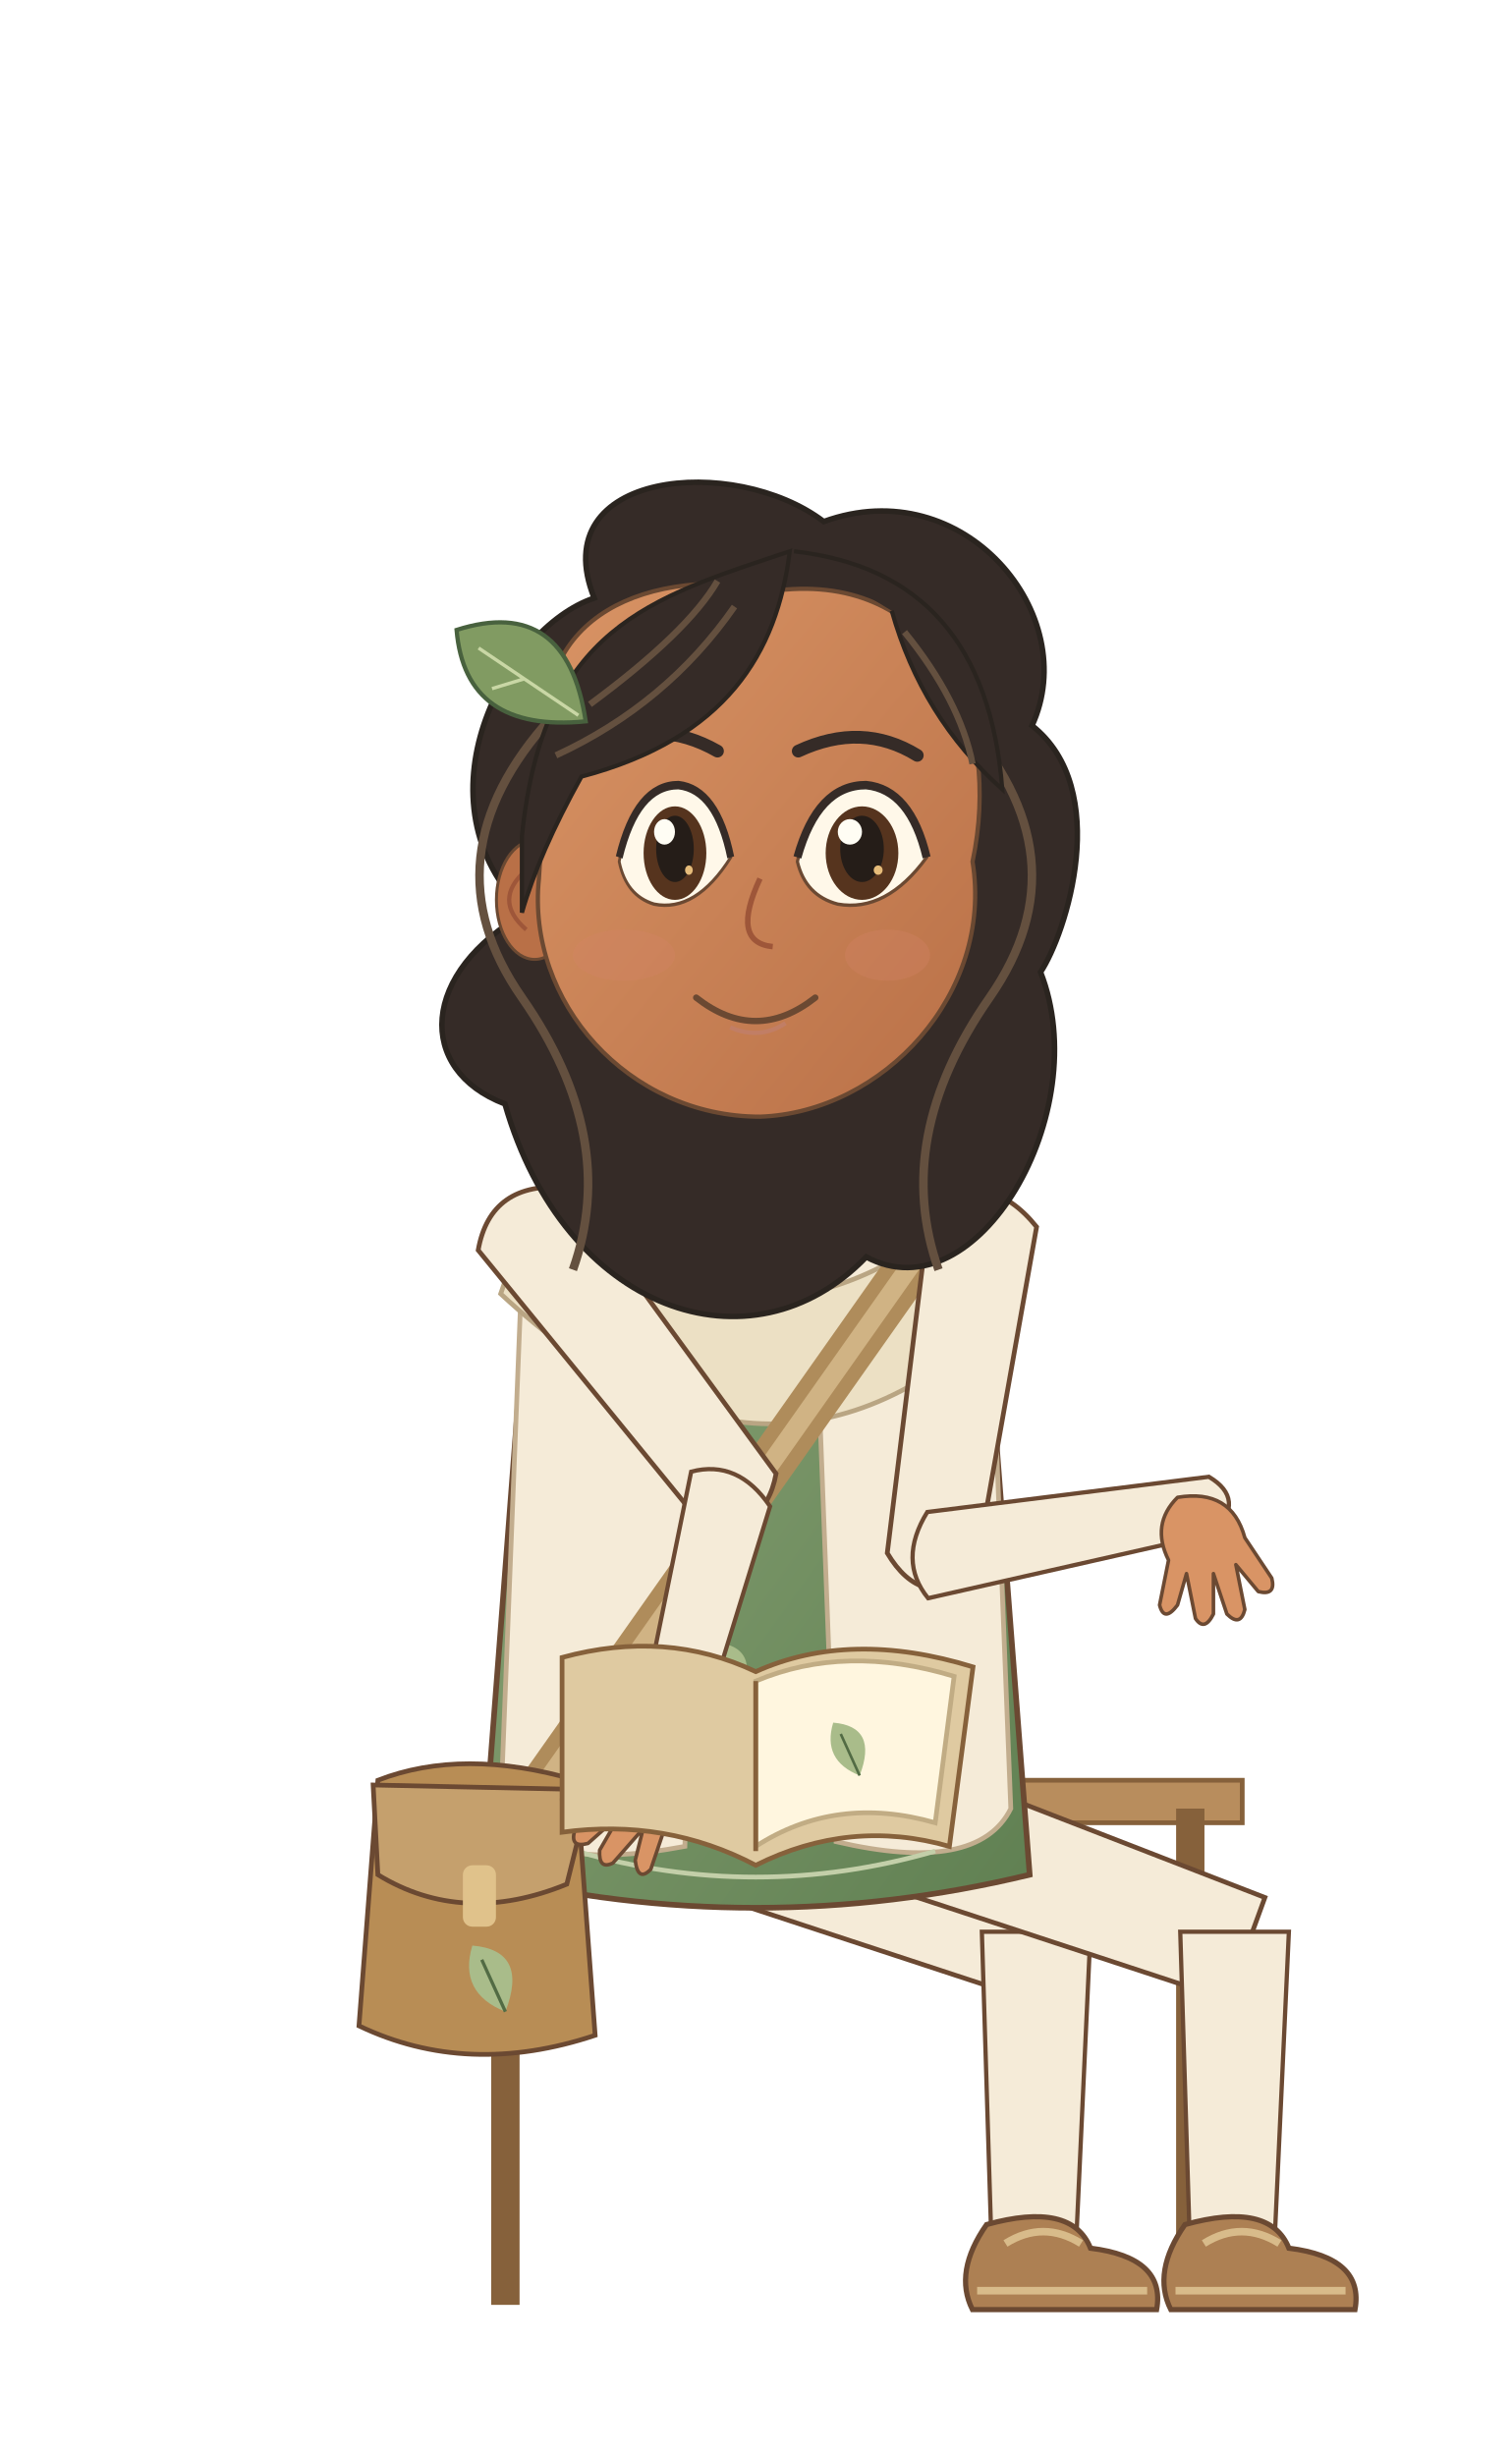
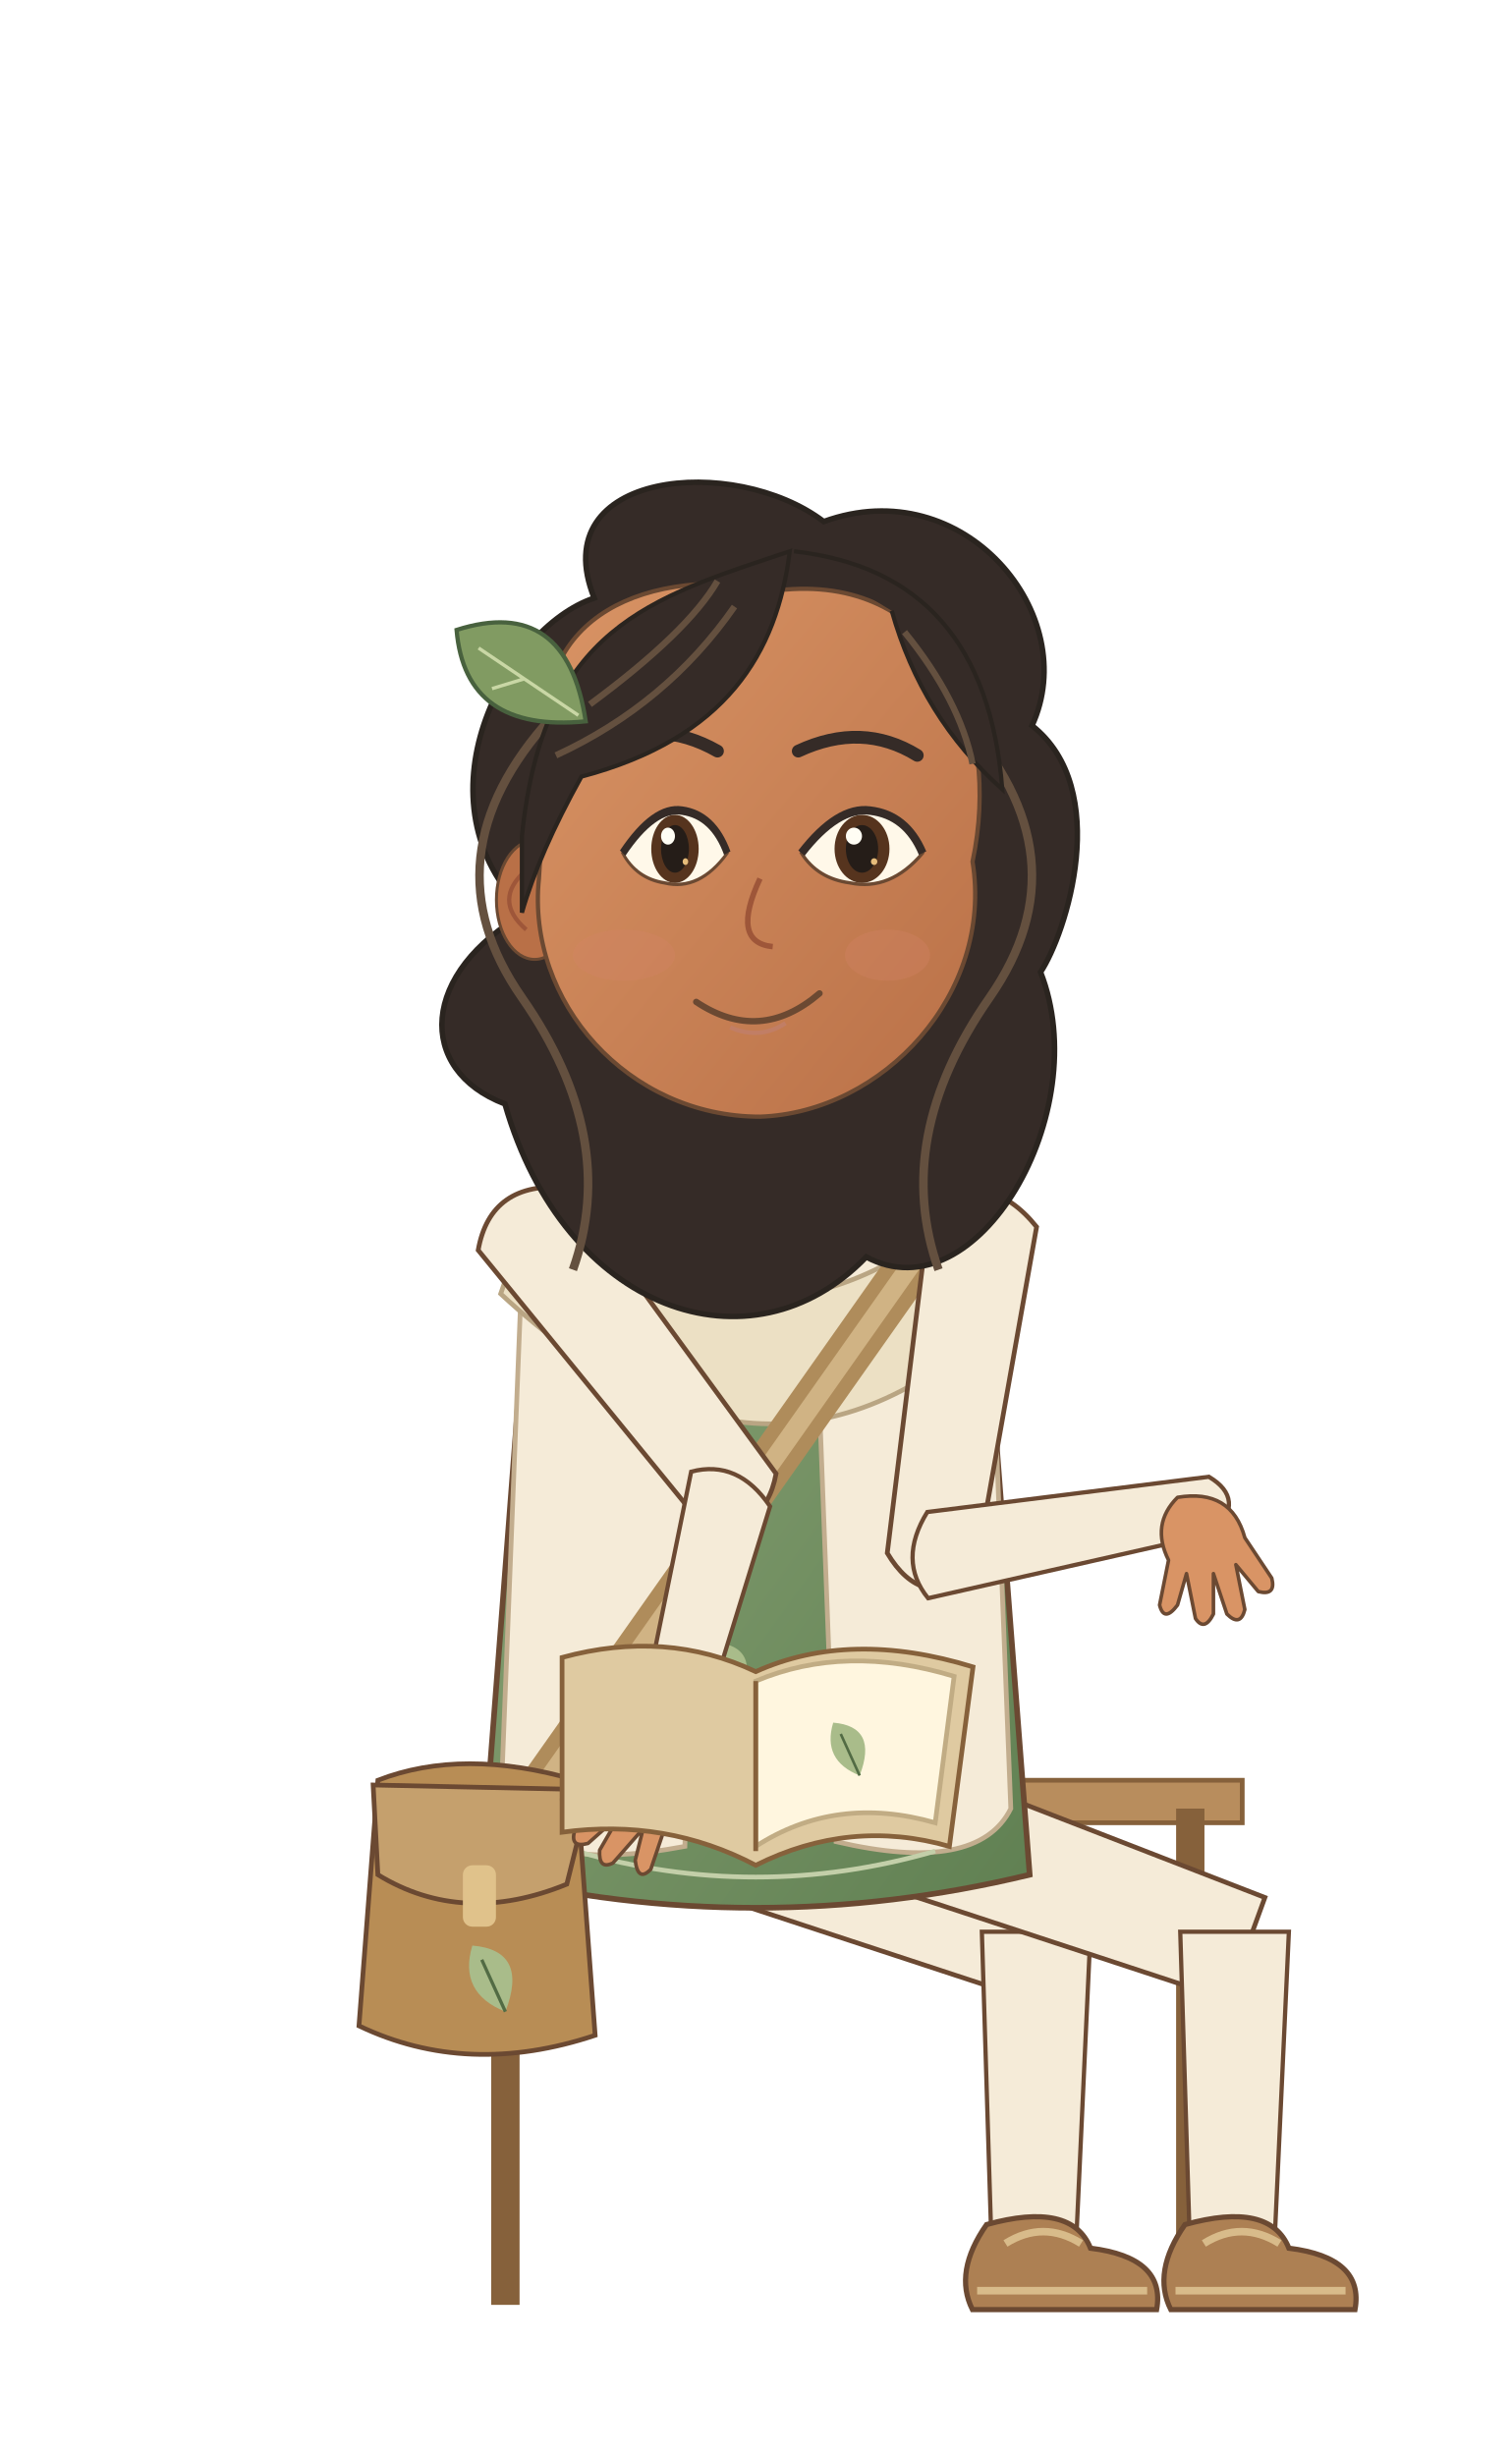
<svg xmlns="http://www.w3.org/2000/svg" width="320" height="520" viewBox="0 0 320 520" data-hrudhi-rig="hrudhi-naturalist-cool-storytelling-three-quarter-gentle" data-chapter="naturalist" data-season="cool" data-state="storytelling" role="img" aria-label="Hrudhi, Growing Naturalist, cool wardrobe, Storytelling; draft character design">
  <defs>
    <linearGradient id="hrudhi-naturalist-cool-storytelling-three-quarter-gentle-skin" x1="0" y1="0" x2="1" y2="1">
      <stop stop-color="#D99465" />
      <stop offset="1" stop-color="#B97047" />
    </linearGradient>
    <linearGradient id="hrudhi-naturalist-cool-storytelling-three-quarter-gentle-cloth" x1="0" y1="0" x2="1" y2="1">
      <stop stop-color="#8CA578" />
      <stop offset="1" stop-color="#608052" />
    </linearGradient>
    <style>@keyframes hrudhi-naturalist-cool-storytelling-three-quarter-gentle-body{0%{transform:translate(0px,55.928px) rotate(0deg) scale(1,1)}50%{transform:translate(0px,54.828px) rotate(0deg) scale(1,1)}100%{transform:translate(0px,55.928px) rotate(0deg) scale(1,1)}}[data-hrudhi-rig="hrudhi-naturalist-cool-storytelling-three-quarter-gentle"] [data-part="body"]{animation:hrudhi-naturalist-cool-storytelling-three-quarter-gentle-body 5200ms linear 1 both}@keyframes hrudhi-naturalist-cool-storytelling-three-quarter-gentle-head{0%{transform:translate(0px,0px) rotate(0deg) scale(1,1)}50%{transform:translate(0px,0px) rotate(-1.2deg) scale(1,1)}100%{transform:translate(0px,0px) rotate(0deg) scale(1,1)}}[data-hrudhi-rig="hrudhi-naturalist-cool-storytelling-three-quarter-gentle"] [data-part="head"]{animation:hrudhi-naturalist-cool-storytelling-three-quarter-gentle-head 5200ms linear 1 both}@keyframes hrudhi-naturalist-cool-storytelling-three-quarter-gentle-lowerRight{0%{transform:translate(0px,0px) rotate(-108.545deg) scale(1,1)}30%{transform:translate(0px,0px) rotate(-115.545deg) scale(1,1)}65%{transform:translate(0px,0px) rotate(-104.545deg) scale(1,1)}100%{transform:translate(0px,0px) rotate(-108.545deg) scale(1,1)}}[data-hrudhi-rig="hrudhi-naturalist-cool-storytelling-three-quarter-gentle"] [data-part="lowerRight"]{animation:hrudhi-naturalist-cool-storytelling-three-quarter-gentle-lowerRight 5200ms linear 1 both}@keyframes hrudhi-naturalist-cool-storytelling-three-quarter-gentle-handRight{0%{transform:translate(0px,0px) rotate(100deg) scale(1,1)}45%{transform:translate(0px,0px) rotate(95deg) scale(1,1)}100%{transform:translate(0px,0px) rotate(100deg) scale(1,1)}}[data-hrudhi-rig="hrudhi-naturalist-cool-storytelling-three-quarter-gentle"] [data-part="handRight"]{animation:hrudhi-naturalist-cool-storytelling-three-quarter-gentle-handRight 5200ms linear 1 both}@keyframes hrudhi-naturalist-cool-storytelling-three-quarter-gentle-page{0%{transform:translate(0px,0px) rotate(0deg) scale(1,1)}25%{transform:translate(0px,0px) rotate(0deg) scale(1,1)}40%{transform:translate(0px,0px) rotate(0deg) scale(0.08,1)}55%{transform:translate(0px,0px) rotate(0deg) scale(1,1)}100%{transform:translate(0px,0px) rotate(0deg) scale(1,1)}}[data-hrudhi-rig="hrudhi-naturalist-cool-storytelling-three-quarter-gentle"] [data-part="page"]{animation:hrudhi-naturalist-cool-storytelling-three-quarter-gentle-page 5200ms linear 1 both}@keyframes hrudhi-naturalist-cool-storytelling-three-quarter-gentle-blink{0%{opacity:0}32%{opacity:0}33.5%{opacity:1}36%{opacity:0}76%{opacity:0}77.5%{opacity:1}80%{opacity:0}100%{opacity:0}}[data-hrudhi-rig="hrudhi-naturalist-cool-storytelling-three-quarter-gentle"] [data-part="blink"]{animation:hrudhi-naturalist-cool-storytelling-three-quarter-gentle-blink 5200ms linear 1 both}@keyframes hrudhi-naturalist-cool-storytelling-three-quarter-gentle-mouth-rest{0%{opacity:1}12%{opacity:0}22%{opacity:0}31%{opacity:0}40%{opacity:0}50%{opacity:0}58%{opacity:0}68%{opacity:0}78%{opacity:0}89%{opacity:0}100%{opacity:1}}[data-hrudhi-rig="hrudhi-naturalist-cool-storytelling-three-quarter-gentle"] [data-viseme="rest"]{animation:hrudhi-naturalist-cool-storytelling-three-quarter-gentle-mouth-rest 5200ms steps(1,end) 1 both}@keyframes hrudhi-naturalist-cool-storytelling-three-quarter-gentle-mouth-A{0%{opacity:0}12%{opacity:1}22%{opacity:0}31%{opacity:0}40%{opacity:0}50%{opacity:0}58%{opacity:0}68%{opacity:0}78%{opacity:0}89%{opacity:1}100%{opacity:0}}[data-hrudhi-rig="hrudhi-naturalist-cool-storytelling-three-quarter-gentle"] [data-viseme="A"]{animation:hrudhi-naturalist-cool-storytelling-three-quarter-gentle-mouth-A 5200ms steps(1,end) 1 both}@keyframes hrudhi-naturalist-cool-storytelling-three-quarter-gentle-mouth-E{0%{opacity:0}12%{opacity:0}22%{opacity:1}31%{opacity:0}40%{opacity:0}50%{opacity:0}58%{opacity:0}68%{opacity:0}78%{opacity:1}89%{opacity:0}100%{opacity:0}}[data-hrudhi-rig="hrudhi-naturalist-cool-storytelling-three-quarter-gentle"] [data-viseme="E"]{animation:hrudhi-naturalist-cool-storytelling-three-quarter-gentle-mouth-E 5200ms steps(1,end) 1 both}@keyframes hrudhi-naturalist-cool-storytelling-three-quarter-gentle-mouth-M{0%{opacity:0}12%{opacity:0}22%{opacity:0}31%{opacity:1}40%{opacity:0}50%{opacity:0}58%{opacity:0}68%{opacity:0}78%{opacity:0}89%{opacity:0}100%{opacity:0}}[data-hrudhi-rig="hrudhi-naturalist-cool-storytelling-three-quarter-gentle"] [data-viseme="M"]{animation:hrudhi-naturalist-cool-storytelling-three-quarter-gentle-mouth-M 5200ms steps(1,end) 1 both}@keyframes hrudhi-naturalist-cool-storytelling-three-quarter-gentle-mouth-O{0%{opacity:0}12%{opacity:0}22%{opacity:0}31%{opacity:0}40%{opacity:1}50%{opacity:0}58%{opacity:0}68%{opacity:0}78%{opacity:0}89%{opacity:0}100%{opacity:0}}[data-hrudhi-rig="hrudhi-naturalist-cool-storytelling-three-quarter-gentle"] [data-viseme="O"]{animation:hrudhi-naturalist-cool-storytelling-three-quarter-gentle-mouth-O 5200ms steps(1,end) 1 both}@keyframes hrudhi-naturalist-cool-storytelling-three-quarter-gentle-mouth-F{0%{opacity:0}12%{opacity:0}22%{opacity:0}31%{opacity:0}40%{opacity:0}50%{opacity:1}58%{opacity:0}68%{opacity:0}78%{opacity:0}89%{opacity:0}100%{opacity:0}}[data-hrudhi-rig="hrudhi-naturalist-cool-storytelling-three-quarter-gentle"] [data-viseme="F"]{animation:hrudhi-naturalist-cool-storytelling-three-quarter-gentle-mouth-F 5200ms steps(1,end) 1 both}@keyframes hrudhi-naturalist-cool-storytelling-three-quarter-gentle-mouth-U{0%{opacity:0}12%{opacity:0}22%{opacity:0}31%{opacity:0}40%{opacity:0}50%{opacity:0}58%{opacity:1}68%{opacity:0}78%{opacity:0}89%{opacity:0}100%{opacity:0}}[data-hrudhi-rig="hrudhi-naturalist-cool-storytelling-three-quarter-gentle"] [data-viseme="U"]{animation:hrudhi-naturalist-cool-storytelling-three-quarter-gentle-mouth-U 5200ms steps(1,end) 1 both}@keyframes hrudhi-naturalist-cool-storytelling-three-quarter-gentle-mouth-L{0%{opacity:0}12%{opacity:0}22%{opacity:0}31%{opacity:0}40%{opacity:0}50%{opacity:0}58%{opacity:0}68%{opacity:1}78%{opacity:0}89%{opacity:0}100%{opacity:0}}[data-hrudhi-rig="hrudhi-naturalist-cool-storytelling-three-quarter-gentle"] [data-viseme="L"]{animation:hrudhi-naturalist-cool-storytelling-three-quarter-gentle-mouth-L 5200ms steps(1,end) 1 both}@media(prefers-reduced-motion:reduce){[data-hrudhi-rig="hrudhi-naturalist-cool-storytelling-three-quarter-gentle"] [data-part="body"]{animation:none!important;opacity:1}[data-hrudhi-rig="hrudhi-naturalist-cool-storytelling-three-quarter-gentle"] [data-part="head"]{animation:none!important;opacity:1}[data-hrudhi-rig="hrudhi-naturalist-cool-storytelling-three-quarter-gentle"] [data-part="upperLeft"]{animation:none!important;transform:translate(0px,0px) rotate(-37.671deg) scale(1,1)}[data-hrudhi-rig="hrudhi-naturalist-cool-storytelling-three-quarter-gentle"] [data-part="lowerLeft"]{animation:none!important;transform:translate(0px,0px) rotate(51.955deg) scale(1,1)}[data-hrudhi-rig="hrudhi-naturalist-cool-storytelling-three-quarter-gentle"] [data-part="handLeft"]{animation:none!important;transform:translate(0px,0px) rotate(15.716deg) scale(1,1)}[data-hrudhi-rig="hrudhi-naturalist-cool-storytelling-three-quarter-gentle"] [data-part="upperRight"]{animation:none!important;transform:translate(0px,0px) rotate(8.545deg) scale(1,1)}[data-hrudhi-rig="hrudhi-naturalist-cool-storytelling-three-quarter-gentle"] [data-part="lowerRight"]{animation:none!important;opacity:1}[data-hrudhi-rig="hrudhi-naturalist-cool-storytelling-three-quarter-gentle"] [data-part="handRight"]{animation:none!important;opacity:1}[data-hrudhi-rig="hrudhi-naturalist-cool-storytelling-three-quarter-gentle"] [data-part="thighLeft"]{animation:none!important;transform:translate(0px,0px) rotate(-70deg) scale(1,1)}[data-hrudhi-rig="hrudhi-naturalist-cool-storytelling-three-quarter-gentle"] [data-part="shinLeft"]{animation:none!important;transform:translate(0px,0px) rotate(70deg) scale(1,1)}[data-hrudhi-rig="hrudhi-naturalist-cool-storytelling-three-quarter-gentle"] [data-part="footLeft"]{animation:none!important;transform:translate(0px,0px) rotate(0deg) scale(1,1)}[data-hrudhi-rig="hrudhi-naturalist-cool-storytelling-three-quarter-gentle"] [data-part="thighRight"]{animation:none!important;transform:translate(0px,0px) rotate(-70deg) scale(1,1)}[data-hrudhi-rig="hrudhi-naturalist-cool-storytelling-three-quarter-gentle"] [data-part="shinRight"]{animation:none!important;transform:translate(0px,0px) rotate(70deg) scale(1,1)}[data-hrudhi-rig="hrudhi-naturalist-cool-storytelling-three-quarter-gentle"] [data-part="footRight"]{animation:none!important;transform:translate(0px,0px) rotate(0deg) scale(1,1)}[data-hrudhi-rig="hrudhi-naturalist-cool-storytelling-three-quarter-gentle"] [data-part="can"]{animation:none!important;transform:translate(0px,0px) rotate(0deg) scale(1,1)}[data-hrudhi-rig="hrudhi-naturalist-cool-storytelling-three-quarter-gentle"] [data-part="water"]{animation:none!important;opacity:0}[data-hrudhi-rig="hrudhi-naturalist-cool-storytelling-three-quarter-gentle"] [data-part="page"]{animation:none!important;opacity:1}[data-hrudhi-rig="hrudhi-naturalist-cool-storytelling-three-quarter-gentle"] [data-part="blink"]{animation:none!important;opacity:0}[data-hrudhi-rig="hrudhi-naturalist-cool-storytelling-three-quarter-gentle"] [data-viseme]{animation:none!important;opacity:0}[data-hrudhi-rig="hrudhi-naturalist-cool-storytelling-three-quarter-gentle"] [data-viseme="rest"]{opacity:1}}</style>
  </defs>
  <g fill="#B88D5D" stroke="#86613B">
    <path d="M98 376.928H263V385.928H98Z" />
    <path d="M107 382.928V488M252 382.928V488" fill="none" stroke-width="6" />
  </g>
  <g transform="translate(0 55.92829) translate(160 327) rotate(0) scale(1 1) translate(-160 -327)" data-part="body" data-origin="160 327" style="transform-origin:160px 327px;transform:translate(0px,55.928px) rotate(0deg) scale(1,1);">
    <g transform="translate(0 0) translate(139 327) rotate(-70) scale(1 1) translate(-139 -327)" data-part="thighLeft" data-origin="139 327" style="transform-origin:139px 327px;transform:translate(0px,0px) rotate(-70deg) scale(1,1);">
      <path d="M125 319H153L151 415H128Z" fill="#F5EBD8" stroke="#6B4932" stroke-width="1" />
      <g transform="translate(0 0) translate(139 412) rotate(70) scale(1 1) translate(-139 -412)" data-part="shinLeft" data-origin="139 412" style="transform-origin:139px 412px;transform:translate(0px,0px) rotate(70deg) scale(1,1);">
        <path d="M128 409H151L148 474H130Z" fill="#F5EBD8" stroke="#6B4932" stroke-width=".9" />
        <g transform="translate(0 0) translate(139 473) rotate(0) scale(1 1) translate(-139 -473)" data-part="footLeft" data-origin="139 473" style="transform-origin:139px 473px;transform:translate(0px,0px) rotate(0deg) scale(1,1);">
          <path d="M129 471Q147 466 151 476Q167 478 165 489H126Q122 481 129 471Z" fill="#AD8053" stroke="#6B4932" stroke-width="1.1" />
          <path d="M127 485H163 M133 475Q141 470 149 475" fill="none" stroke="#D8BB8A" stroke-width="1.6" />
        </g>
      </g>
    </g>
    <g transform="translate(0 0) translate(181 327) rotate(-70) scale(1 1) translate(-181 -327)" data-part="thighRight" data-origin="181 327" style="transform-origin:181px 327px;transform:translate(0px,0px) rotate(-70deg) scale(1,1);">
      <path d="M167 319H195L193 415H170Z" fill="#F5EBD8" stroke="#6B4932" stroke-width="1" />
      <g transform="translate(0 0) translate(181 412) rotate(70) scale(1 1) translate(-181 -412)" data-part="shinRight" data-origin="181 412" style="transform-origin:181px 412px;transform:translate(0px,0px) rotate(70deg) scale(1,1);">
        <path d="M170 409H193L190 474H172Z" fill="#F5EBD8" stroke="#6B4932" stroke-width=".9" />
        <g transform="translate(0 0) translate(181 473) rotate(0) scale(1 1) translate(-181 -473)" data-part="footRight" data-origin="181 473" style="transform-origin:181px 473px;transform:translate(0px,0px) rotate(0deg) scale(1,1);">
          <path d="M171 471Q189 466 193 476Q209 478 207 489H168Q164 481 171 471Z" fill="#AD8053" stroke="#6B4932" stroke-width="1.1" />
          <path d="M169 485H205 M175 475Q183 470 191 475" fill="none" stroke="#D8BB8A" stroke-width="1.6" />
        </g>
      </g>
    </g>
    <path d="M146 163.58H174V215Q160 223 146 215Z" fill="#D99465" stroke="#6B4932" stroke-width=".8" />
    <path d="M113 198Q160 176 207 198L218 341Q160 355 102 341Z" fill="url(#hrudhi-naturalist-cool-storytelling-three-quarter-gentle-cloth)" stroke="#6B4932" stroke-width="1.2" />
    <path d="M120 209Q160 228 200 209" fill="none" stroke="#B7C7A1" stroke-width="1.1" />
    <path d="M111 200L148 202L145 335Q113 341 106 327Z M209 200L172 202L177 334Q207 341 214 327Z" fill="#F5EBD8" stroke="#C2AD8E" />
    <path d="M113 198Q160 240 207 198L213 222Q163 271 106 218Z" fill="#ECE0C4" stroke="#B9A583" />
    <path d="M122 336Q160 347 198 336" stroke="#C3CFA9" stroke-width="1" fill="none" />
    <g transform="translate(157 303) scale(0.8)">
      <path d="M0 0Q-10-4-7-14Q5-13 0 0Z" fill="#A9BC8A" />
      <path d="M0 0L-5-11" stroke="#526B44" stroke-width=".7" />
    </g>
    <g transform="translate(181 329) scale(0.65)">
      <path d="M0 0Q-10-4-7-14Q5-13 0 0Z" fill="#A9BC8A" />
      <path d="M0 0L-5-11" stroke="#526B44" stroke-width=".7" />
    </g>
    <path d="M197 206L106 335" stroke="#AF8C5B" stroke-width="10" />
    <path d="M197 206L106 335" stroke="#D0B384" stroke-width="4" />
    <g transform="translate(97 321)">
      <path d="M-17 0Q1-7 25 0L29 54Q2 63-21 52Z" fill="#B88D55" stroke="#6B4932" />
      <path d="M-18 1L28 2L23 22Q1 31-17 20Z" fill="#C5A06D" stroke="#6B4932" />
      <rect x="1" y="18" width="7" height="13" rx="2" fill="#E0C28B" />
      <g transform="translate(10 49) scale(1)">
        <path d="M0 0Q-10-4-7-14Q5-13 0 0Z" fill="#A9BC8A" />
        <path d="M0 0L-5-11" stroke="#526B44" stroke-width=".7" />
      </g>
    </g>
    <g transform="translate(0 0) translate(113 206) rotate(-37.671) scale(1 1) translate(-113 -206)" data-part="upperLeft" data-origin="113 206" style="transform-origin:113px 206px;transform:translate(0px,0px) rotate(-37.671deg) scale(1,1);">
      <path d="M102 201Q113 191 125 202L123 277Q113 286 104 275Z" fill="#F5EBD8" stroke="#6B4932" stroke-width="1" />
      <g transform="translate(0 0) translate(113 274) rotate(51.955) scale(1 1) translate(-113 -274)" data-part="lowerLeft" data-origin="113 274" style="transform-origin:113px 274px;transform:translate(0px,0px) rotate(51.955deg) scale(1,1);">
        <path d="M104 272Q113 267 122 275L119 335Q113 342 107 334Z" fill="#F5EBD8" stroke="#6B4932" stroke-width=".9" />
        <g transform="translate(0 0) translate(113 333) rotate(15.716) scale(1 1) translate(-113 -333)" data-part="handLeft" data-origin="113 333" style="transform-origin:113px 333px;transform:translate(0px,0px) rotate(15.716deg) scale(1,1);">
          <g transform="translate(113 333) scale(-0.95 0.95)" fill="#D99465" stroke="#6B4932" stroke-width=".8" stroke-linejoin="round">
            <path d="M-6-2Q-12 4-8 12L-10 22Q-9 26-6 22L-4 15L-2 25Q0 28 2 24L2 15L5 24Q8 27 9 23L7 13L12 19Q16 20 15 16L9 7Q6-4-6-2Z" />
          </g>
        </g>
      </g>
    </g>
    <g transform="translate(0 0) translate(207 206) rotate(8.545) scale(1 1) translate(-207 -206)" data-part="upperRight" data-origin="207 206" style="transform-origin:207px 206px;transform:translate(0px,0px) rotate(8.545deg) scale(1,1);">
      <path d="M196 201Q207 191 219 202L217 277Q207 286 198 275Z" fill="#F5EBD8" stroke="#6B4932" stroke-width="1" />
      <g transform="translate(0 0) translate(207 274) rotate(-108.545) scale(1 1) translate(-207 -274)" data-part="lowerRight" data-origin="207 274" style="transform-origin:207px 274px;transform:translate(0px,0px) rotate(-108.545deg) scale(1,1);">
        <path d="M198 272Q207 267 216 275L213 335Q207 342 201 334Z" fill="#F5EBD8" stroke="#6B4932" stroke-width=".9" />
        <g transform="translate(0 0) translate(207 333) rotate(100) scale(1 1) translate(-207 -333)" data-part="handRight" data-origin="207 333" style="transform-origin:207px 333px;transform:translate(0px,0px) rotate(100deg) scale(1,1);">
          <g transform="translate(207 333) scale(0.95 0.95)" fill="#D99465" stroke="#6B4932" stroke-width=".8" stroke-linejoin="round">
            <path d="M-6-2Q-12 4-8 12L-10 22Q-9 26-6 22L-4 15L-2 25Q0 28 2 24L2 15L5 24Q8 27 9 23L7 13L12 19Q16 20 15 16L9 7Q6-4-6-2Z" />
          </g>
        </g>
      </g>
    </g>
    <g>
      <path d="M119 295Q141 289 160 298Q180 289 206 297L201 335Q180 329 160 339Q141 329 119 332Z" fill="#DFCAA1" stroke="#86613B" />
      <g transform="translate(0 0) translate(160 315) rotate(0) scale(1 1) translate(-160 -315)" data-part="page" data-origin="160 315" style="transform-origin:160px 315px;transform:translate(0px,0px) rotate(0deg) scale(1,1);">
        <path d="M160 300Q179 292 202 299L198 330Q177 324 160 335Z" fill="#FFF6DF" stroke="#C1AC84" />
        <g transform="translate(182 320) scale(0.8)">
          <path d="M0 0Q-10-4-7-14Q5-13 0 0Z" fill="#A9BC8A" />
          <path d="M0 0L-5-11" stroke="#526B44" stroke-width=".7" />
        </g>
      </g>
      <path d="M160 300V336" stroke="#86613B" />
    </g>
    <g transform="translate(0 0) translate(160 122) rotate(0) scale(1 1) translate(-160 -122)" data-part="head" data-origin="160 122" style="transform-origin:160px 122px;transform:translate(0px,0px) rotate(0deg) scale(1,1);">
      <g transform="translate(160 122) scale(0.9)">
        <path d="M-54 17C-81-9-59-50-38-57C-50-87-5-91 16-75C49-87 77-53 65-27C84-12 73 22 67 31C80 64 52 112 26 98C-1 126-45 111-59 62C-80 54-79 31-54 17Z" fill="#352B27" stroke="#2A241F" stroke-width="1.3" />
        <path d="M-48-29Q-78 4 -55 37T-43 101" stroke="#64503F" stroke-width="2" fill="none" />
        <path d="M48-29Q78 4 55 37T43 101" stroke="#64503F" stroke-width="2" fill="none" />
        <ellipse cx="-52" cy="14" rx="9" ry="14" fill="#B97047" stroke="#6B4932" stroke-width=".7" />
        <path d="M-54 7q-8 7 0 14" stroke="#9E5639" fill="none" />
        <path d="M-49-23C-52-52-27-65 7-59C43-62 58-28 51 5C56 36 30 64 1 65C-30 65-54 38-51 9Z" fill="url(#hrudhi-naturalist-cool-storytelling-three-quarter-gentle-skin)" stroke="#6B4932" stroke-width="1" />
        <ellipse cx="-31" cy="27" rx="12" ry="6" fill="#D58368" opacity=".3" />
        <ellipse cx="31" cy="27" rx="10" ry="6" fill="#D58368" opacity=".3" />
        <g transform="translate(-19 0) scale(0.82 1)">
-           <path d="M-16 5Q-12-13 0-13Q12-13 16 4Q6 17-6 15Q-14 13-16 5Z" fill="#FFF8E9" stroke="#6B4932" stroke-width=".8" />
-           <ellipse cy="3" rx="9" ry="11" fill="#56341E" />
-           <ellipse cy="2" rx="5.4" ry="7.8" fill="#251D18" />
-           <circle cx="-3" cy="-2" r="3" fill="#FFFDF4" />
-           <circle cx="4" cy="7" r="1.1" fill="#E6BC7A" />
-           <path d="M-16 4Q-11-13 1-13Q12-12 16 4" stroke="#352B27" stroke-width="2" fill="none" />
+           <path d="M-15 3Q-6-8 2-7Q11-6 15 3Q7 12-3 10Q-11 9-15 3Z" fill="#FFF8E9" stroke="#6B4932" stroke-width=".8" />
+           <ellipse cy="2" rx="6.8" ry="8" fill="#56341E" />
+           <ellipse cy="2" rx="4" ry="5.6" fill="#251D18" />
+           <circle cx="-2" cy="-1" r="2" fill="#FFFDF4" />
+           <circle cx="3" cy="5" r=".8" fill="#E6BC7A" />
+           <path d="M-15 3Q-6-8 2-7Q11-6 15 3" stroke="#352B27" stroke-width="2" fill="none" />
        </g>
        <g transform="translate(25 0) scale(0.95 1)">
-           <path d="M-16 5Q-12-13 0-13Q12-13 16 4Q6 17-6 15Q-14 13-16 5Z" fill="#FFF8E9" stroke="#6B4932" stroke-width=".8" />
-           <ellipse cy="3" rx="9" ry="11" fill="#56341E" />
-           <ellipse cy="2" rx="5.4" ry="7.8" fill="#251D18" />
-           <circle cx="-3" cy="-2" r="3" fill="#FFFDF4" />
-           <circle cx="4" cy="7" r="1.1" fill="#E6BC7A" />
-           <path d="M-16 4Q-11-13 1-13Q12-12 16 4" stroke="#352B27" stroke-width="2" fill="none" />
+           <path d="M-15 3Q-6-8 2-7Q11-6 15 3Q7 12-3 10Q-11 9-15 3Z" fill="#FFF8E9" stroke="#6B4932" stroke-width=".8" />
+           <ellipse cy="2" rx="6.8" ry="8" fill="#56341E" />
+           <ellipse cy="2" rx="4" ry="5.6" fill="#251D18" />
+           <circle cx="-2" cy="-1" r="2" fill="#FFFDF4" />
+           <circle cx="3" cy="5" r=".8" fill="#E6BC7A" />
+           <path d="M-15 3Q-6-8 2-7Q11-6 15 3" stroke="#352B27" stroke-width="2" fill="none" />
        </g>
        <path d="M-38 -22Q-23 -29 -9 -21 M10 -21Q25 -28 38 -20" stroke="#352B27" stroke-width="3" stroke-linecap="round" fill="none" />
        <path d="M1 9q-7 15 3 16" stroke="#9E5639" stroke-width="1.3" fill="none" />
        <g transform="translate(0 0)">
          <g data-viseme="rest" style="opacity:1">
-             <path d="M-14 37Q0 48 14 37" stroke="#6B4932" stroke-width="1.5" stroke-linecap="round" fill="none" />
+             <path d="M-14 38Q1 48 15 36" stroke="#6B4932" stroke-width="1.5" stroke-linecap="round" fill="none" />
            <path d="M-6 44Q1 47 7 43" stroke="#C17E65" fill="none" />
          </g>
          <g data-viseme="A" style="opacity:0">
            <ellipse cy="42" rx="10" ry="11" fill="#783D34" />
            <path d="M-6 48Q0 44 6 48" stroke="#D79080" stroke-width="3" fill="none" />
          </g>
          <g data-viseme="E" style="opacity:0">
            <ellipse cy="41" rx="13" ry="7" fill="#783D34" />
            <path d="M-8 37H8" stroke="#FFF4DE" stroke-width="3" />
          </g>
          <g data-viseme="O" style="opacity:0">
            <ellipse cy="42" rx="7" ry="10" fill="#783D34" />
          </g>
          <g data-viseme="U" style="opacity:0">
            <ellipse cy="42" rx="5.5" ry="8" fill="#783D34" />
          </g>
          <g data-viseme="M" style="opacity:0">
            <path d="M-12 41Q0 44 12 41" stroke="#6B4932" stroke-width="1.5" stroke-linecap="round" fill="none" />
          </g>
          <g data-viseme="F" style="opacity:0">
            <path d="M-11 38Q0 33 11 38L7 44Q0 49-7 44Z" fill="#A65D51" />
            <path d="M-7 37H7" stroke="#FFF4DE" stroke-width="3" />
          </g>
          <g data-viseme="L" style="opacity:0">
            <ellipse cy="41" rx="10" ry="8" fill="#783D34" />
            <path d="M-5 43Q0 34 5 43" fill="#D99483" />
          </g>
        </g>
        <g data-part="blink" style="opacity:0">
          <path d="M-40 4Q-23 19-7 4V-15H-40Z M7 4Q23 19 40 4V-15H7Z" fill="#D99465" />
          <path d="M-37 5q14 10 28 0 M10 5q14 10 27 0" stroke="#352B27" fill="none" />
        </g>
        <path d="M-55-1C-50-50-25-57 8-68C5-44-7-24-41-15Q-51 3-55 17Z M9-68Q54-63 58-12Q39-29 32-54" fill="#352B27" stroke="#2A241F" stroke-width="1" />
        <path d="M-47-20Q-21-32-5-55 M-39-32Q-16-49-9-61 M35-49Q48-33 51-18" stroke="#64503F" stroke-width="1.5" fill="none" />
        <g transform="translate(-40 -28) rotate(-24)">
          <path d="M0 0Q-27-9-19-32Q8-29 0 0Z" fill="#819B62" stroke="#48613E" />
          <path d="M-1-2L-16-26M-9-15l-8-1" stroke="#C9D7A5" stroke-width=".8" />
        </g>
      </g>
    </g>
  </g>
</svg>
